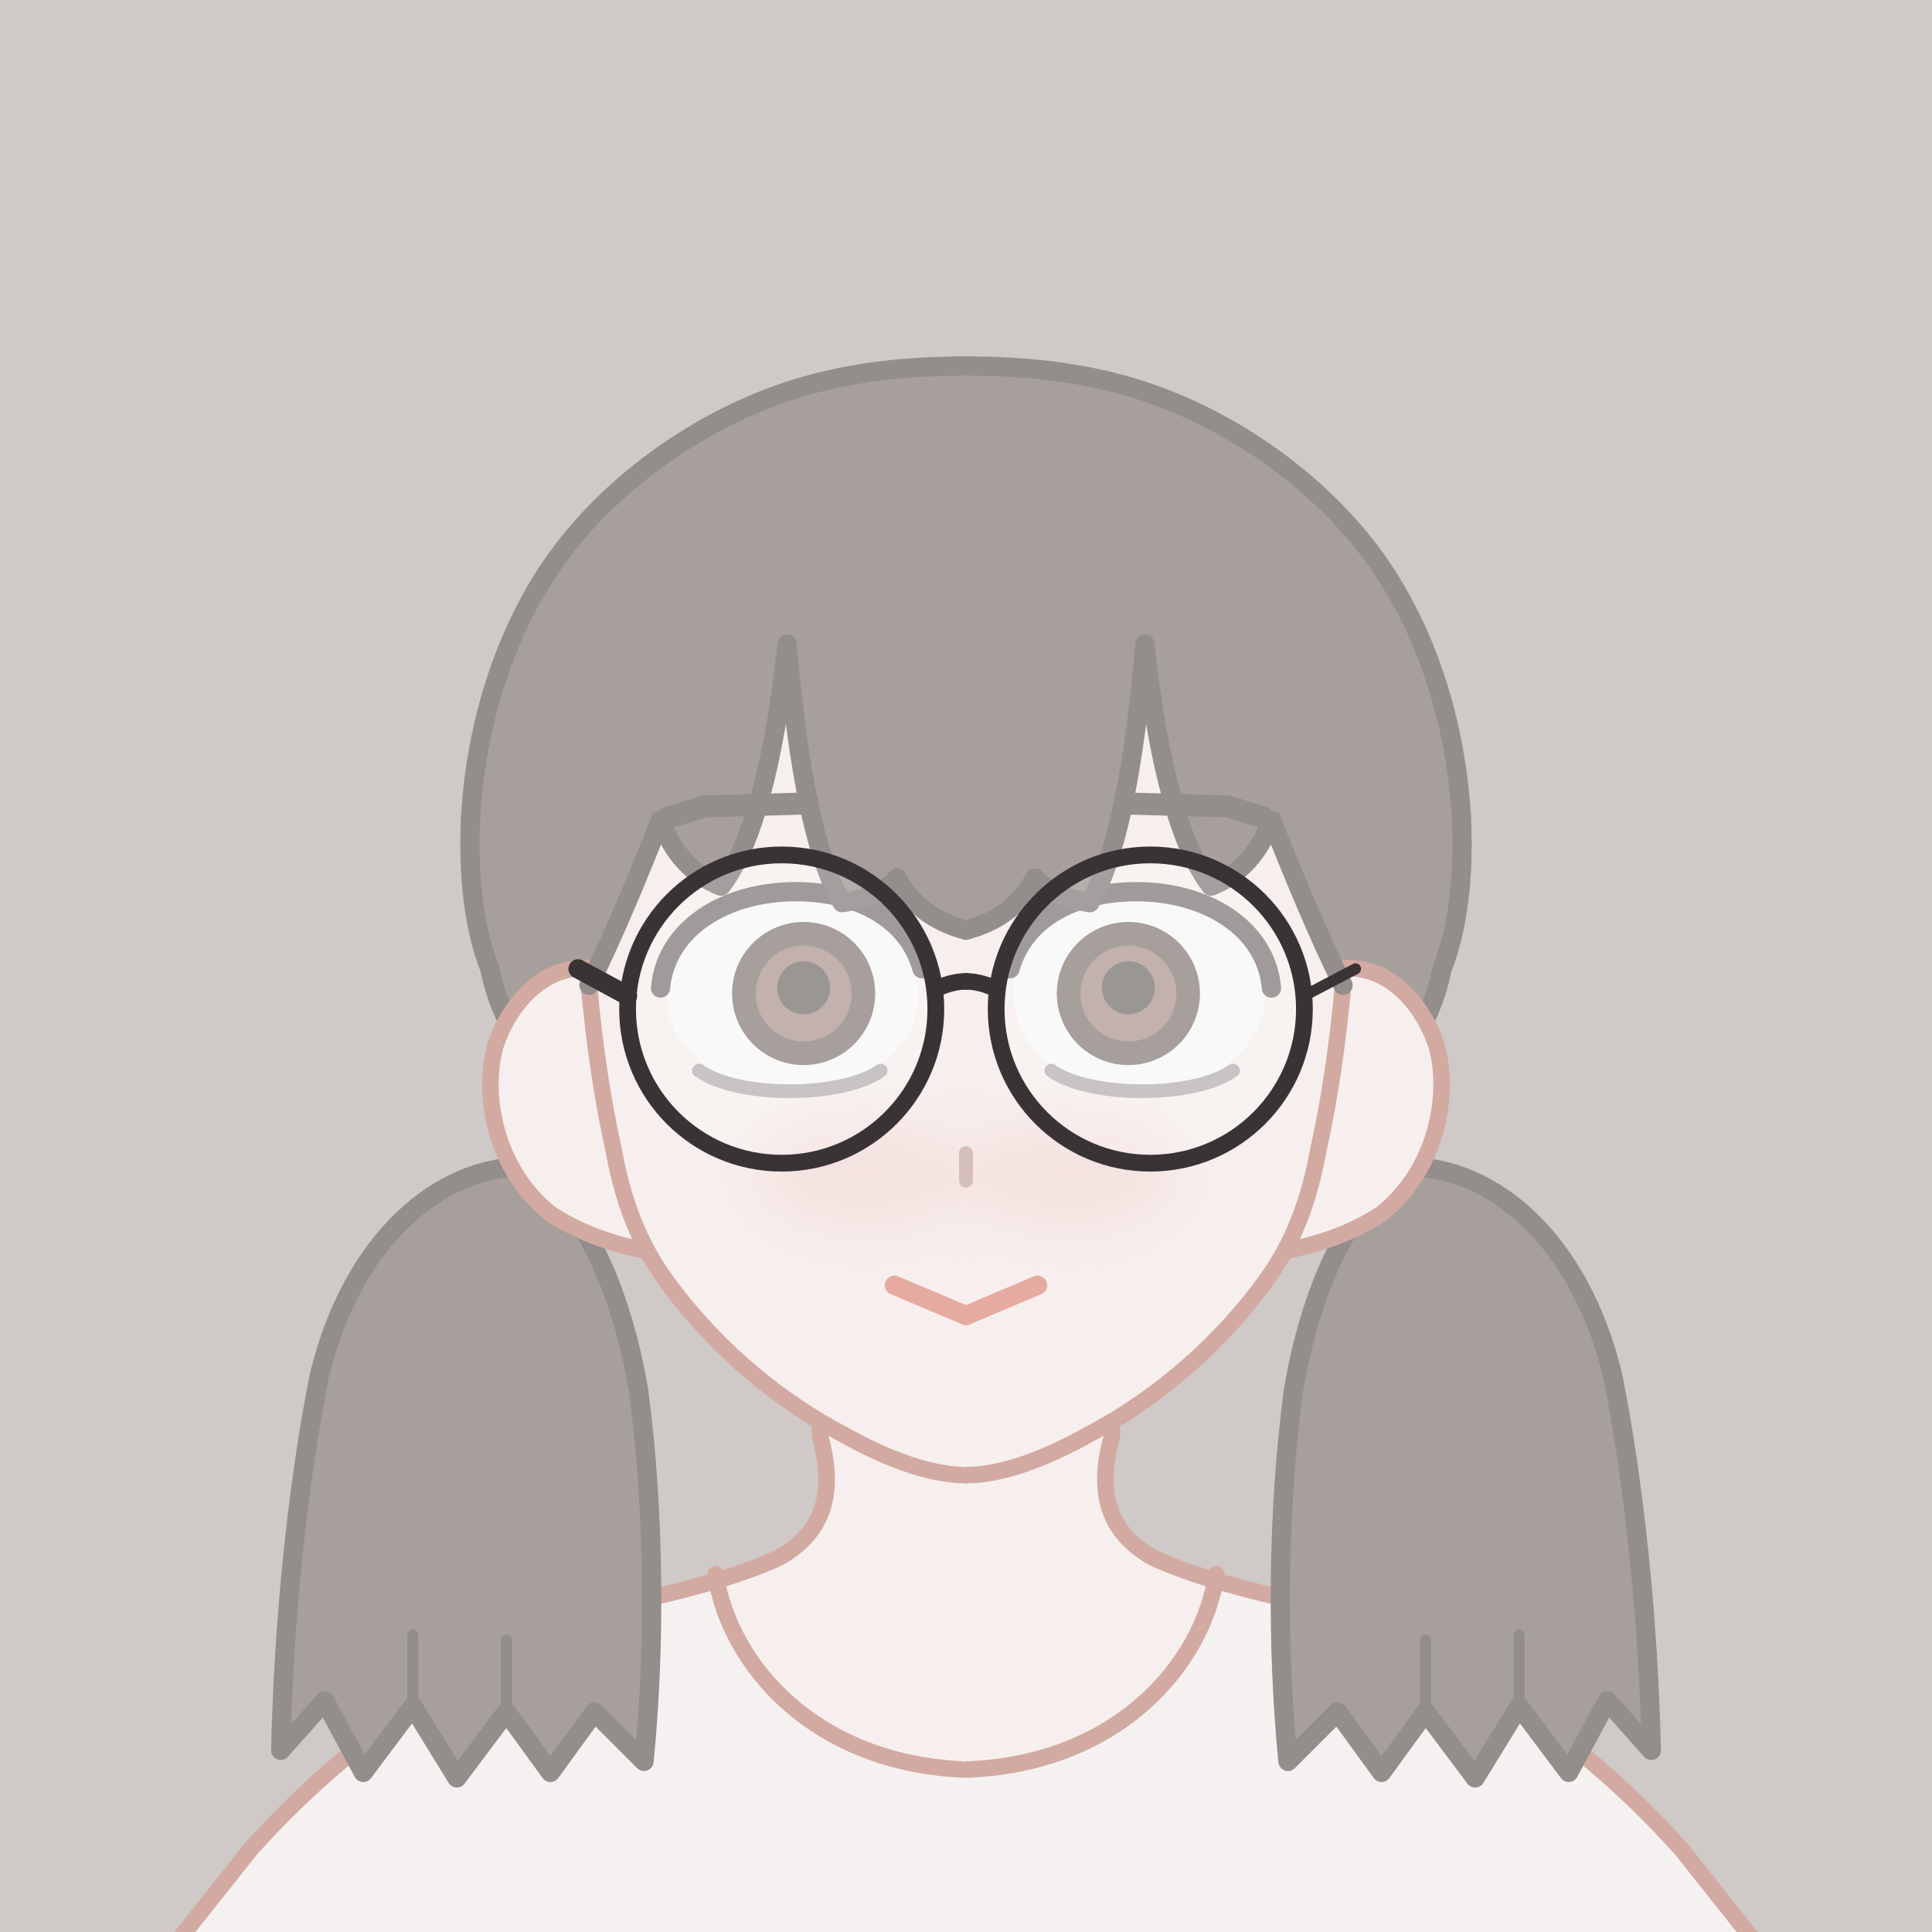
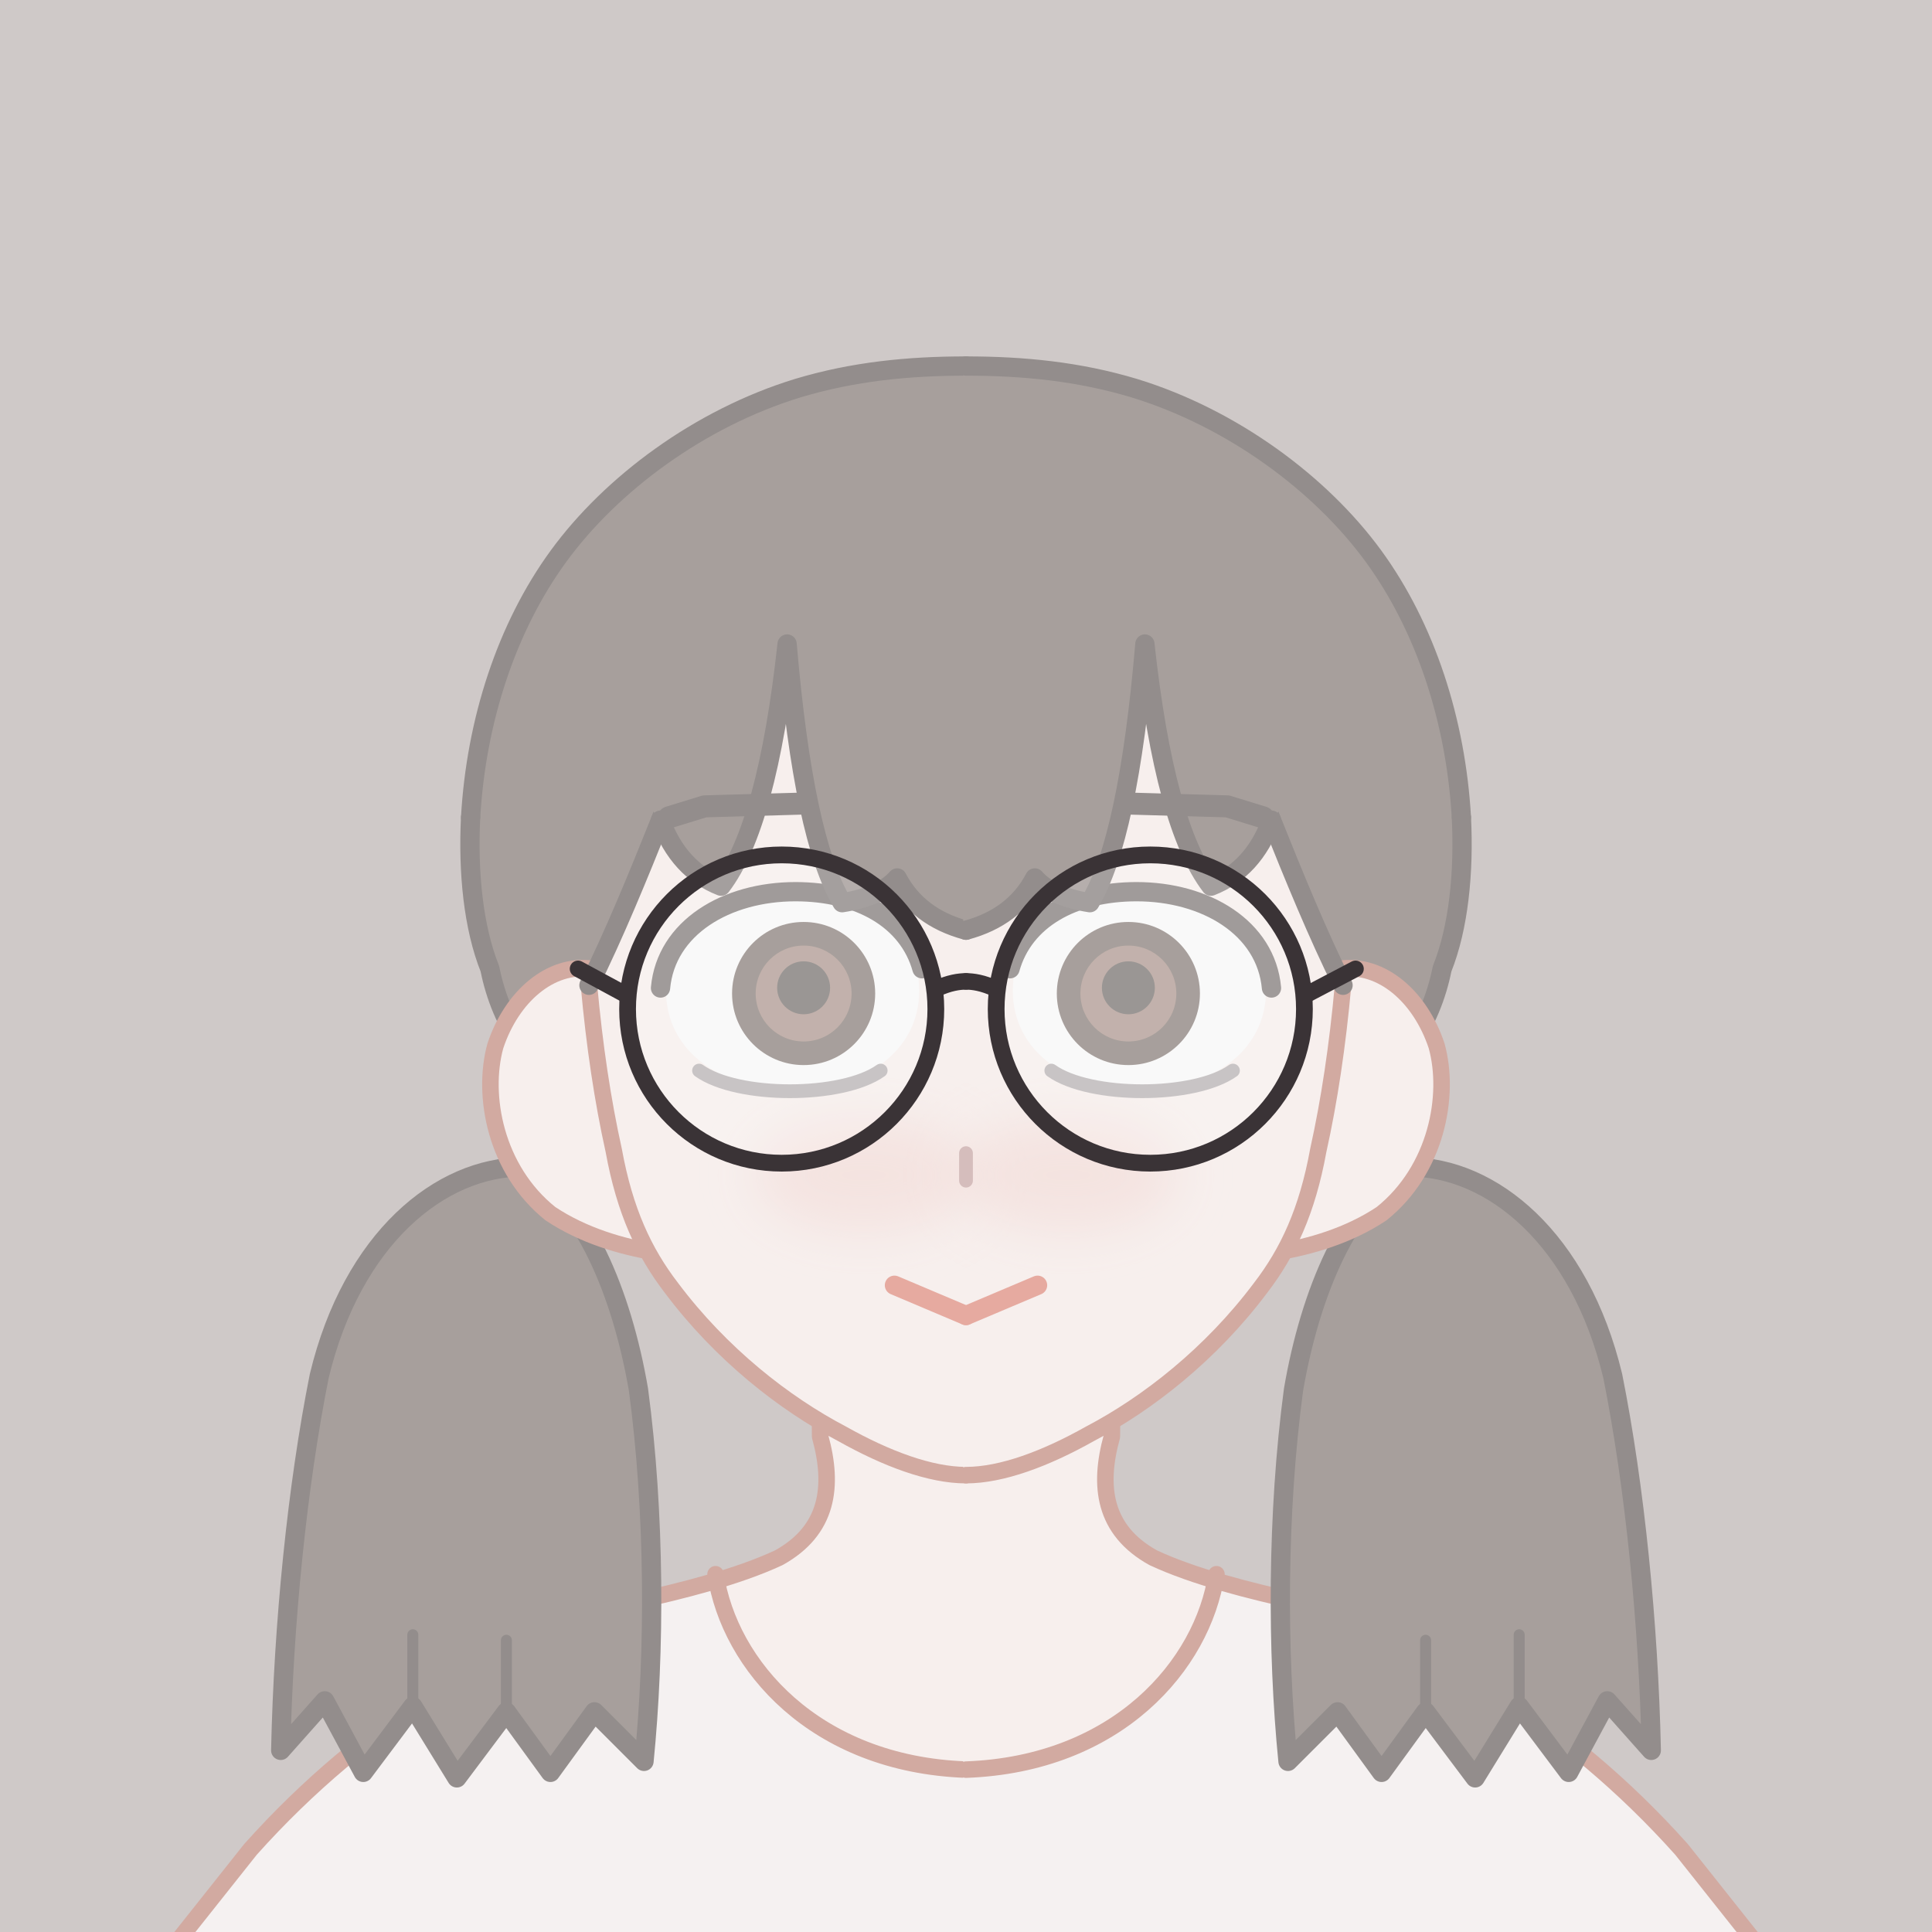
<svg xmlns="http://www.w3.org/2000/svg" width="702" height="702" viewBox="0 0 702 702">
  <defs>
-     <clipPath id="clip-path-1">
+     <clipPath id="clip-path-5">
      <path d="M242 389.2 L386 389.2 L386 464.8 L242 464.8 Z" />
    </clipPath>
    <filter id="filter-1" filterUnits="userSpaceOnUse" x="245" y="377" width="138" height="100" color-interpolation-filters="sRGB">
      <feGaussianBlur in="SourceGraphic" stdDeviation="9" color-interpolation-filters="linearRGB" />
    </filter>
-     <clipPath id="clip-path-2">
+     <clipPath id="clip-path-6">
      <path d="M460 389.2 L316 389.2 L316 464.8 L460 464.8 Z" />
    </clipPath>
    <filter id="filter-2" filterUnits="userSpaceOnUse" x="319" y="377" width="138" height="100" color-interpolation-filters="sRGB">
      <feGaussianBlur in="SourceGraphic" stdDeviation="9" color-interpolation-filters="linearRGB" />
    </filter>
-     <clipPath id="clip-path-3">
+     <clipPath id="clip-path-7">
      <path d="M242 360 C242 338 262 326 288 326 C314 326 334 338 334 360 C334 382 314 396 288 396 C262 396 242 382 242 360 Z" />
    </clipPath>
-     <clipPath id="clip-path-4">
+     <clipPath id="clip-path-8">
      <path d="M460 360 C460 338 440 326 414 326 C388 326 368 338 368 360 C368 382 388 396 414 396 C440 396 460 382 460 360 Z" />
    </clipPath>
  </defs>
  <g id="_ref">
    <g opacity="0.5">
      <rect x="0" y="0" width="702" height="702" fill="#ada19f" />
      <g data-layer="body">
        <g>
          <path d="M260 573 L230 582 C183 596 133 625 91 672 L60 712 L352 712 L352 643 C296 641 265 605 260 573 Z" fill="#f9f2f1" />
          <path d="M296 490 L298 522 C303 540 301 556 283 566 L260 573 C265 605 296 641 352 643 L352 490 Z" fill="#fdeeea" />
          <path d="M230 582 C183 596 133 625 91 672 L64 706" fill="none" stroke="#b46352" stroke-width="6" stroke-linecap="round" stroke-linejoin="round" />
          <path d="M296 500 C298 510 298 516 298 522 C303 540 301 556 283 566 C268 573 248 578 230 582" fill="none" stroke="#b46352" stroke-width="6" stroke-linecap="round" stroke-linejoin="round" />
          <path d="M260 572 C265 605 296 641 351 643" fill="none" stroke="#b46352" stroke-width="6" stroke-linecap="round" stroke-linejoin="round" />
        </g>
        <g>
          <path d="M442 573 L472 582 C519 596 569 625 611 672 L642 712 L350 712 L350 643 C406 641 437 605 442 573 Z" fill="#f9f2f1" />
          <path d="M406 490 L404 522 C399 540 401 556 419 566 L442 573 C437 605 406 641 350 643 L350 490 Z" fill="#fdeeea" />
          <path d="M472 582 C519 596 569 625 611 672 L638 706" fill="none" stroke="#b46352" stroke-width="6" stroke-linecap="round" stroke-linejoin="round" />
          <path d="M406 500 C404 510 404 516 404 522 C399 540 401 556 419 566 C434 573 454 578 472 582" fill="none" stroke="#b46352" stroke-width="6" stroke-linecap="round" stroke-linejoin="round" />
          <path d="M442 572 C437 605 406 641 351 643" fill="none" stroke="#b46352" stroke-width="6" stroke-linecap="round" stroke-linejoin="round" />
        </g>
      </g>
      <g data-layer="hairMid">
        <g>
          <path d="M190 424 C160 424 128 450 116 500 C108 540 103 590 102 636 L118 618 L132 644 L150 620 L166 646 L184 622 L200 644 L216 622 L234 640 C238 600 238 550 232 505 C226 470 212 436 190 424 Z" fill="#5d4e48" />
          <path d="M190 424 C160 424 128 450 116 500 C108 540 103 590 102 636 L118 618 L132 644 L150 620 L166 646 L184 622 L200 644 L216 622 L234 640 C238 600 238 550 232 505 C226 470 212 436 190 424 Z" fill="none" stroke="#352a27" stroke-width="7" stroke-linecap="round" stroke-linejoin="round" />
          <line x1="150" y1="620" x2="150" y2="594" fill="none" stroke="#352a27" stroke-width="4" stroke-linecap="round" stroke-linejoin="round" />
          <line x1="184" y1="622" x2="184" y2="596" fill="none" stroke="#352a27" stroke-width="4" stroke-linecap="round" stroke-linejoin="round" />
        </g>
        <g>
          <path d="M512 424 C542 424 574 450 586 500 C594 540 599 590 600 636 L584 618 L570 644 L552 620 L536 646 L518 622 L502 644 L486 622 L468 640 C464 600 464 550 470 505 C476 470 490 436 512 424 Z" fill="#5d4e48" />
          <path d="M512 424 C542 424 574 450 586 500 C594 540 599 590 600 636 L584 618 L570 644 L552 620 L536 646 L518 622 L502 644 L486 622 L468 640 C464 600 464 550 470 505 C476 470 490 436 512 424 Z" fill="none" stroke="#352a27" stroke-width="7" stroke-linecap="round" stroke-linejoin="round" />
          <line x1="552" y1="620" x2="552" y2="594" fill="none" stroke="#352a27" stroke-width="4" stroke-linecap="round" stroke-linejoin="round" />
          <line x1="518" y1="622" x2="518" y2="596" fill="none" stroke="#352a27" stroke-width="4" stroke-linecap="round" stroke-linejoin="round" />
        </g>
      </g>
      <g data-layer="hairBase">
        <g>
          <path d="M352 133 L351 133 C330 133 310 135 290 141 C254 152 222 176 203 202 C184 228 173 262 171 297 C170 317 172 337 178 352 C180 362 184 372 190 380 L198 386 L352 386 Z" fill="#5d4e48" />
          <path d="M351 133 C330 133 310 135 290 141 C254 152 222 176 203 202 C184 228 173 262 171 297" fill="none" stroke="#352a27" stroke-width="7" stroke-linecap="round" stroke-linejoin="round" />
          <path d="M171 297 C170 317 172 337 178 352 C180 362 184 372 190 380" fill="none" stroke="#352a27" stroke-width="7" stroke-linecap="round" stroke-linejoin="round" />
        </g>
        <g>
          <path d="M350 133 L351 133 C372 133 392 135 412 141 C448 152 480 176 499 202 C518 228 529 262 531 297 C532 317 530 337 524 352 C522 362 518 372 512 380 L504 386 L350 386 Z" fill="#5d4e48" />
          <path d="M351 133 C372 133 392 135 412 141 C448 152 480 176 499 202 C518 228 529 262 531 297" fill="none" stroke="#352a27" stroke-width="7" stroke-linecap="round" stroke-linejoin="round" />
          <path d="M531 297 C532 317 530 337 524 352 C522 362 518 372 512 380" fill="none" stroke="#352a27" stroke-width="7" stroke-linecap="round" stroke-linejoin="round" />
        </g>
      </g>
      <g data-layer="ear">
        <g>
          <path d="M215 352 C200 350 186 362 180 380 C175 398 180 425 200 441 C212 449 226 453 238 455 L225 380 Z" fill="#fdeeea" />
          <path d="M215 352 C200 350 186 362 180 380 C175 398 180 425 200 441 C212 449 226 453 238 455" fill="none" stroke="#b46352" stroke-width="6" stroke-linecap="round" stroke-linejoin="round" />
        </g>
        <g>
          <path d="M487 352 C502 350 516 362 522 380 C527 398 522 425 502 441 C490 449 476 453 464 455 L477 380 Z" fill="#fdeeea" />
          <path d="M487 352 C502 350 516 362 522 380 C527 398 522 425 502 441 C490 449 476 453 464 455" fill="none" stroke="#b46352" stroke-width="6" stroke-linecap="round" stroke-linejoin="round" />
        </g>
      </g>
      <g data-layer="face">
        <g>
          <path d="M352 200 L351 200 C322 200 296 208 278 228 C262 246 250 272 240 298 C232 318 223 340 214 358 C216 380 219 400 223 418 C227 440 234 455 244 468 C262 492 285 510 306 521 C322 530 338 536 351 536 L352 536 Z" fill="#fdeeea" />
          <path d="M214 358 C216 380 219 400 223 418 C227 440 234 455 244 468 C262 492 285 510 306 521 C322 530 338 536 351 536" fill="none" stroke="#b46352" stroke-width="6" stroke-linecap="round" stroke-linejoin="round" />
        </g>
        <g>
          <path d="M350 200 L351 200 C380 200 406 208 424 228 C440 246 452 272 462 298 C470 318 479 340 488 358 C486 380 483 400 479 418 C475 440 468 455 458 468 C440 492 417 510 396 521 C380 530 364 536 351 536 L350 536 Z" fill="#fdeeea" />
          <path d="M488 358 C486 380 483 400 479 418 C475 440 468 455 458 468 C440 492 417 510 396 521 C380 530 364 536 351 536" fill="none" stroke="#b46352" stroke-width="6" stroke-linecap="round" stroke-linejoin="round" />
        </g>
      </g>
      <g data-layer="makeup">
-         <g clip-path="url(#clip-path-1)">
+         <g clip-path="url(#clip-path-5)">
          <g filter="url(#filter-1)">
            <ellipse cx="314" cy="427" rx="40" ry="21" fill="#f3bfb8" opacity="0.5" />
          </g>
        </g>
-         <g clip-path="url(#clip-path-2)">
+         <g clip-path="url(#clip-path-6)">
          <g filter="url(#filter-2)">
            <ellipse cx="388" cy="427" rx="40" ry="21" fill="#f3bfb8" opacity="0.5" />
          </g>
        </g>
      </g>
      <g data-layer="mouth">
        <line x1="325" y1="467" x2="351" y2="478" fill="none" stroke="#dc6450" stroke-width="7" stroke-linecap="round" stroke-linejoin="round" />
        <line x1="377" y1="467" x2="351" y2="478" fill="none" stroke="#dc6450" stroke-width="7" stroke-linecap="round" stroke-linejoin="round" />
        <line x1="351" y1="419" x2="351" y2="429" fill="none" stroke="#b98a88" stroke-width="5" stroke-linecap="round" />
      </g>
      <g data-layer="eye">
        <path d="M242 360 C242 338 262 326 288 326 C314 326 334 338 334 360 C334 382 314 396 288 396 C262 396 242 382 242 360 Z" fill="#ffffff" />
-         <g clip-path="url(#clip-path-3)">
+         <g clip-path="url(#clip-path-7)">
          <g>
            <circle cx="292" cy="361" r="26" fill="#3e2a22" />
            <circle cx="292" cy="361" r="17.42" fill="#7e5647" />
            <circle cx="292" cy="358.92" r="9.62" fill="#1e1410" />
          </g>
        </g>
        <g>
          <path d="M254 389 C268 399 306 399 320 389" fill="none" stroke="#8b8284" stroke-width="5" stroke-linecap="round" />
          <path d="M240 359 C242 337 264 324 289 324 C312 324 330 334 335 352" fill="none" stroke="#2b201d" stroke-width="7" stroke-linecap="round" stroke-linejoin="round" />
        </g>
        <g>
          <path d="M460 360 C460 338 440 326 414 326 C388 326 368 338 368 360 C368 382 388 396 414 396 C440 396 460 382 460 360 Z" fill="#ffffff" />
-           <g clip-path="url(#clip-path-4)">
+           <g clip-path="url(#clip-path-8)">
            <g>
              <circle cx="410" cy="361" r="26" fill="#3e2a22" />
              <circle cx="410" cy="361" r="17.42" fill="#7e5647" />
              <circle cx="410" cy="358.92" r="9.62" fill="#1e1410" />
            </g>
          </g>
          <g>
            <path d="M448 389 C434 399 396 399 382 389" fill="none" stroke="#8b8284" stroke-width="5" stroke-linecap="round" />
            <path d="M462 359 C460 337 438 324 413 324 C390 324 372 334 367 352" fill="none" stroke="#2b201d" stroke-width="7" stroke-linecap="round" stroke-linejoin="round" />
          </g>
        </g>
      </g>
      <g data-layer="hairLine">
        <path d="M351 200 C322 200 296 208 278 228 C262 246 250 272 240 298 C232 318 223 340 214 358" fill="none" stroke="#352a27" stroke-width="7" stroke-linecap="round" stroke-linejoin="round" />
        <path d="M351 200 C380 200 406 208 424 228 C440 246 452 272 462 298 C470 318 479 340 488 358" fill="none" stroke="#352a27" stroke-width="7" stroke-linecap="round" stroke-linejoin="round" />
      </g>
      <g data-layer="hairFront">
        <g>
          <path d="M240 298 C244.4 310 251.733 318 262 322 C273.2 307.333 281.2 278 286 234 C290 281 296.667 312.333 306 328 C315.333 326.533 322 323.533 326 319 C331 328.533 339.333 334.867 351 338 L352 338 L352 150 L200 250 Z" fill="#5d4e48" />
          <path d="M240 298 C244.4 310 251.733 318 262 322 C273.2 307.333 281.2 278 286 234 C290 281 296.667 312.333 306 328 C315.333 326.533 322 323.533 326 319 C331 328.533 339.333 334.867 351 338" fill="none" stroke="#352a27" stroke-width="7" stroke-linecap="round" stroke-linejoin="round" />
        </g>
        <g>
          <path d="M462 298 C457.6 310 450.267 318 440 322 C428.8 307.333 420.8 278 416 234 C412 281 405.333 312.333 396 328 C386.667 326.533 380 323.533 376 319 C371 328.533 362.667 334.867 351 338 L350 338 L350 150 L502 250 Z" fill="#5d4e48" />
          <path d="M462 298 C457.6 310 450.267 318 440 322 C428.8 307.333 420.8 278 416 234 C412 281 405.333 312.333 396 328 C386.667 326.533 380 323.533 376 319 C371 328.533 362.667 334.867 351 338" fill="none" stroke="#352a27" stroke-width="7" stroke-linecap="round" stroke-linejoin="round" />
        </g>
      </g>
      <g data-layer="brow">
        <polyline points="243,297 256,293 291,292" fill="none" stroke="#352a27" stroke-width="8" stroke-linecap="round" stroke-linejoin="round" />
        <polyline points="459,297 446,293 411,292" fill="none" stroke="#352a27" stroke-width="8" stroke-linecap="round" stroke-linejoin="round" />
      </g>
    </g>
  </g>
  <g id="full">
    <circle cx="284.037" cy="366.642" r="56.005" fill="#ffffff" fill-opacity="0.16" stroke="#3a3336" stroke-width="6.088" stroke-linecap="round" stroke-linejoin="round" />
    <path d="M340.042 359.337 C344.912 357.051 348.565 356.594 351 356.594" fill="none" stroke="#3a3336" stroke-width="6" stroke-linecap="round" stroke-linejoin="round" />
-     <line x1="228.031" y1="361.772" x2="210.033" y2="352.032" fill="none" stroke="#3a3336" stroke-width="7" stroke-linecap="round" stroke-linejoin="round" />
+     <line x1="228.031" y1="361.772" x2="210.033" y2="352.032" fill="none" stroke="#3a3336" stroke-width="6" stroke-linecap="round" stroke-linejoin="round" />
    <circle cx="417.963" cy="366.642" r="56.005" fill="#ffffff" fill-opacity="0.16" stroke="#3a3336" stroke-width="6.088" stroke-linecap="round" stroke-linejoin="round" />
    <path d="M361.958 359.337 C357.088 357.051 353.435 356.594 351 356.594" fill="none" stroke="#3a3336" stroke-width="6" stroke-linecap="round" stroke-linejoin="round" />
-     <line x1="473.969" y1="361.772" x2="492.533" y2="352.032" fill="none" stroke="#3a3336" stroke-width="4.018" stroke-linecap="round" stroke-linejoin="round" />
+     <line x1="473.969" y1="361.772" x2="492.533" y2="352.032" fill="none" stroke="#3a3336" stroke-width="6" stroke-linecap="round" stroke-linejoin="round" />
  </g>
</svg>
